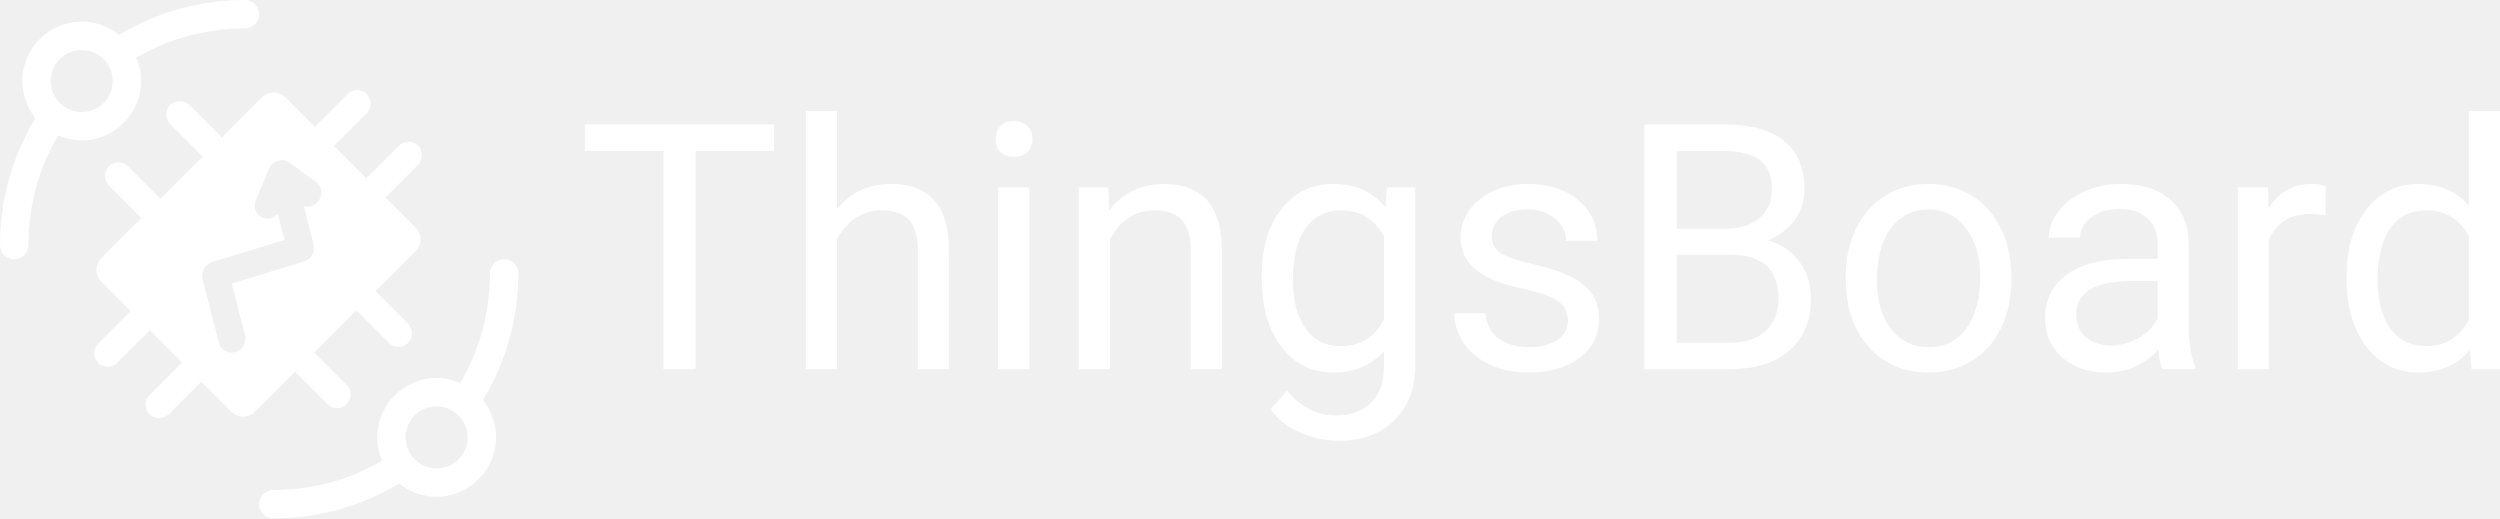
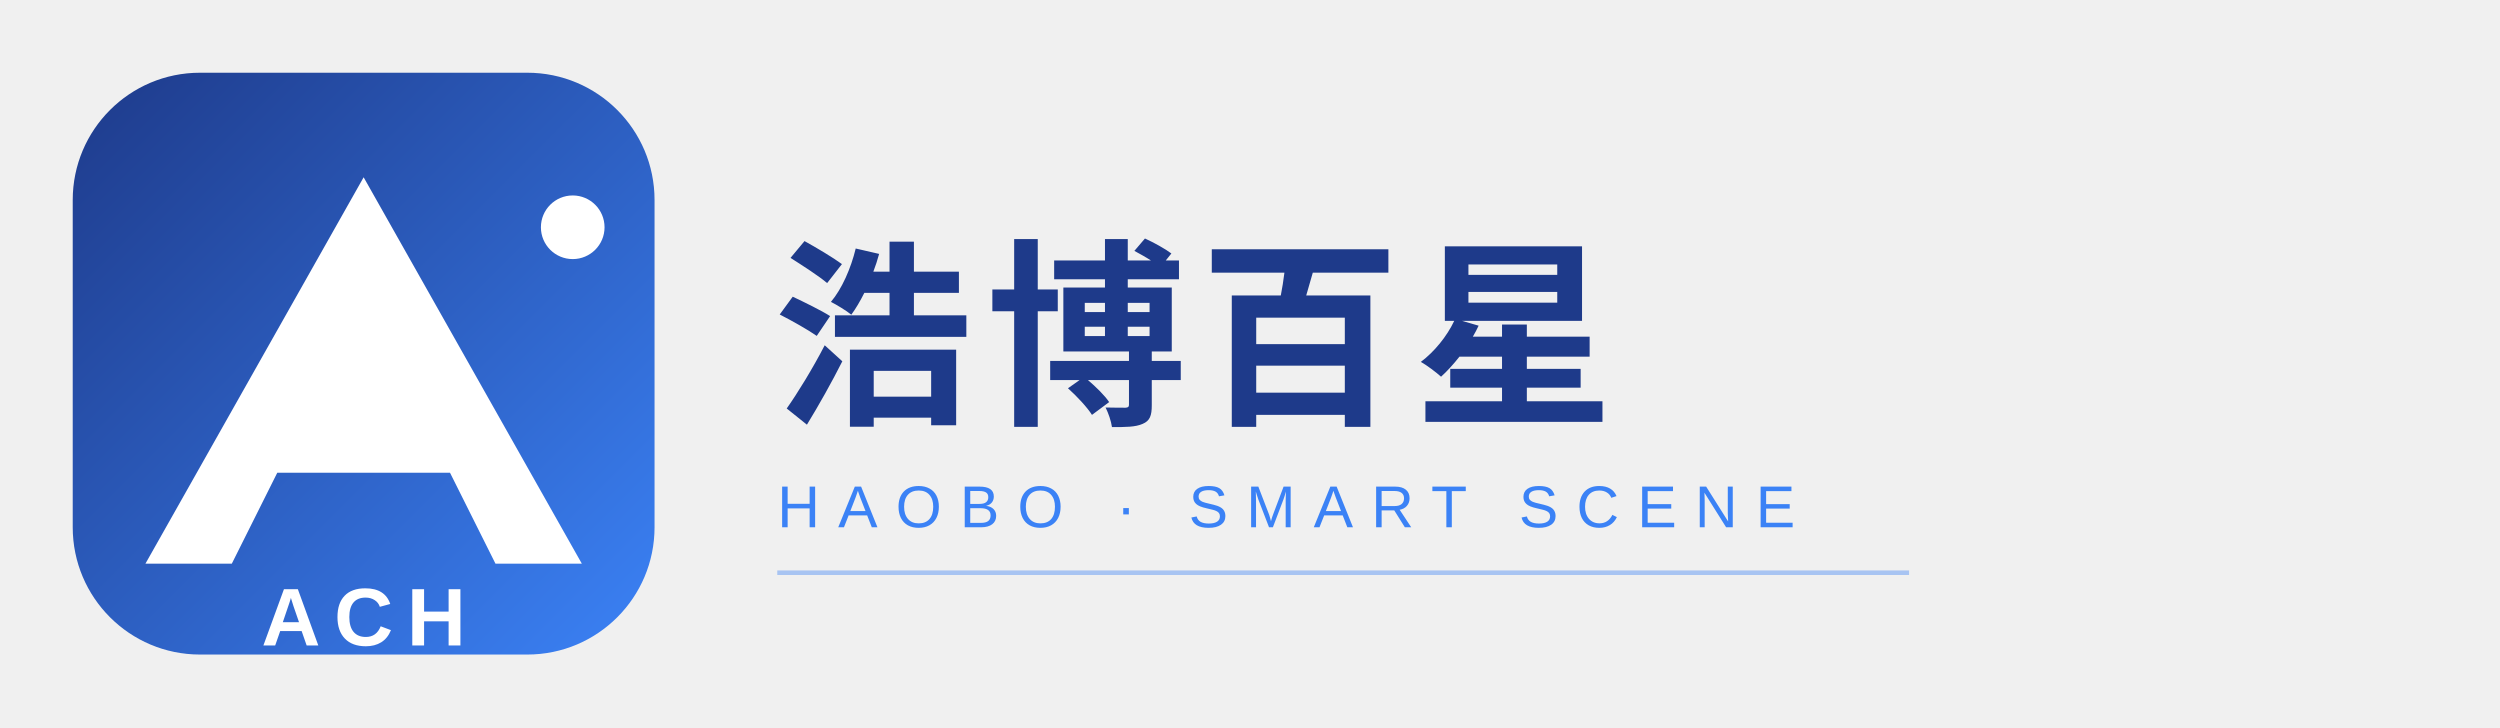
- <svg xmlns="http://www.w3.org/2000/svg" id="svg2" height="320" width="1543.4" version="1.1" viewBox="0 0 1543.427 320">
-   <g id="layer1" transform="translate(0 -732.36)">
-     <g stroke-width="28">
-       <g id="g5204-0" transform="matrix(-.66287 .69913 -.66371 -.70001 863.46 1410.6)">
-         <g id="g5175-6" transform="translate(2.5254 3.0305)" />
-         <g id="g5175-9-8" transform="translate(41.25 -30.543)" stroke-width="28" />
-       </g>
-       <g id="g5175-6-35" transform="matrix(.57657 .52719 -.57729 .52786 584.63 346.6)" />
-       <g id="g5204-0-5-0" transform="matrix(.66287 -.69913 .66371 .70001 -543.46 380.47)">
-         <g id="g5175-6-35-9" transform="translate(2.5254 3.0305)" />
-         <g id="g5175-9-8-2-6" transform="translate(41.25 -30.543)" stroke-width="28" />
-       </g>
+ <svg xmlns="http://www.w3.org/2000/svg" viewBox="0 0 1100 320" width="1100" height="320">
+   <defs>
+     <linearGradient id="achGrad2" x1="0%" y1="0%" x2="100%" y2="100%">
+       <stop offset="0%" stop-color="#1e3a8a" />
+       <stop offset="100%" stop-color="#3b82f6" />
+     </linearGradient>
+   </defs>
+   <g transform="translate(0,0)">
+     <rect x="32" y="32" width="256" height="256" rx="56" ry="56" fill="url(#achGrad2)" />
+     <g fill="#ffffff">
+       <path d="M 160 78                L 256 248                L 218 248                L 198 208                L 122 208                L 102 248                L 64 248                Z" />
+       <rect x="118" y="178" width="84" height="14" rx="4" fill="#ffffff" />
+       <circle cx="252" cy="100" r="14" fill="#ffffff" />
    </g>
-     <g id="text4279" transform="translate(0 732.36)" fill="#305680">
-       <g id="g9352" fill="#fff">
-         <g id="g4241" transform="translate(-.000061238 -732.36)">
-           <path id="path4278" style="color-rendering:auto;text-decoration-color:#000000;color:#000000;isolation:auto;mix-blend-mode:normal;shape-rendering:auto;solid-color:#000000;block-progression:tb;text-decoration-line:none;text-decoration-style:solid;image-rendering:auto;white-space:normal;text-indent:0;text-transform:none" d="m151.13 732.36c-28.363 0-54.915 7.915-77.613 21.537-6.472-5.262-14.605-8.191-23.067-8.194a8.766 8.766 0 0 0 -0.004 0c-20.154 0.001-36.679 16.528-36.678 36.682a8.766 8.766 0 0 0 0 0.011c0.01 8.415 2.927 16.483 8.103 22.927-13.83 22.83-21.87 49.58-21.87 78.17a8.766 8.766 0 1 0 17.531 0c0-24.702 6.719-47.748 18.378-67.574 4.566 1.985 9.473 3.15 14.519 3.157a8.766 8.766 0 0 0 0.012 0c20.155 0.001 36.683-16.527 36.682-36.682a8.766 8.766 0 0 0 0 -0.004c-0.002-4.999-1.139-9.863-3.083-14.397 19.717-11.484 42.585-18.095 67.085-18.095a8.766 8.766 0 1 0 0 -17.531zm-100.69 30.88c5.913 0.002 11.191 2.512 14.836 7.077a8.766 8.766 0 0 0 0.183 0.215c2.671 3.38 4.133 7.553 4.134 11.863-0.002 10.677-8.468 19.144-19.144 19.148-4.37-0.008-8.601-1.509-12-4.255a8.766 8.766 0 0 0 -0.012 -0.009c-4.514-3.633-7.136-9.098-7.144-14.893 0.003-10.677 8.47-19.144 19.148-19.146z" />
-           <path id="path4486-0-9-6-9-7-6-5" style="color-rendering:auto;text-decoration-color:#000000;color:#000000;isolation:auto;mix-blend-mode:normal;shape-rendering:auto;solid-color:#000000;block-progression:tb;text-decoration-line:none;text-decoration-style:solid;image-rendering:auto;white-space:normal;text-indent:0;text-transform:none" d="m66.992 835.19c-1.492 1.558-2.366 3.71-2.258 6.071 0.096 2.045 0.913 4.02 2.337 5.518 6.805 6.856 20.223 20.223 20.223 20.223l11.844-11.83s-12.973-12.961-20.176-20.171c-1.604-1.633-3.75-2.314-6.012-2.324-2.358-0.011-4.467 0.954-5.959 2.512zm32.147 19.983-36.639 36.639c-3.975 3.976-3.975 10.421 0 14.397l18.156 18.156 31.753 31.753 30.478 30.478c3.976 3.976 10.422 3.976 14.398 0l24.791-24.791 37.914-37.914 36.639-36.639c3.975-3.976 3.975-10.422-0.001-14.398l-18.63-18.63-31.75-31.76-30.01-30c-3.976-3.975-10.421-3.975-14.397 0l-24.79 24.79-37.91 37.91zm37.911-37.91s-12.973-12.961-20.176-20.171c-1.604-1.633-3.75-2.314-6.012-2.324-4.717-0.023-8.434 3.862-8.217 8.583 0.096 2.045 0.913 4.02 2.337 5.518 6.805 6.856 20.223 20.223 20.223 20.223l11.844-11.83zm69.193 5.213s12.961-12.973 20.171-20.176c1.633-1.604 2.314-3.75 2.324-6.012 0.022-4.717-3.862-8.434-8.583-8.217-2.045 0.096-4.02 0.913-5.518 2.337-6.856 6.805-20.223 20.223-20.223 20.223l11.83 11.844zm31.753 31.753s12.961-12.973 20.171-20.176c1.633-1.604 2.314-3.75 2.324-6.012 0.022-4.717-3.862-8.434-8.583-8.217-2.045 0.096-4.02 0.913-5.518 2.337-6.856 6.805-20.223 20.223-20.223 20.223l11.83 11.844zm-18.009 69.667s12.973 12.961 20.178 20.169c1.604 1.632 3.75 2.314 6.012 2.324 4.717 0.022 8.434-3.861 8.217-8.583l-0.002 0.002c-0.096-2.045-0.914-4.021-2.338-5.519-6.805-6.856-20.222-20.222-20.222-20.222l-11.844 11.83zm-37.914 37.914s12.973 12.961 20.178 20.169c1.604 1.632 3.75 2.314 6.012 2.324 4.717 0.023 8.434-3.861 8.217-8.583h-0.002c-0.096-2.045-0.913-4.021-2.337-5.518-6.805-6.856-20.223-20.223-20.223-20.223l-11.844 11.83zm-69.667-5.687s-12.961 12.973-20.169 20.178c-1.632 1.604-2.314 3.75-2.324 6.012-0.023 4.717 3.861 8.434 8.583 8.217h-0.002c2.045-0.096 4.02-0.913 5.518-2.337 6.856-6.805 20.223-20.223 20.223-20.223l-11.82-11.84zm-31.743-31.74s-12.961 12.973-20.169 20.178c-1.632 1.604-2.314 3.75-2.324 6.012-0.023 4.717 3.861 8.434 8.583 8.217h-0.002c2.045-0.096 4.02-0.913 5.518-2.337 6.856-6.805 20.223-20.223 20.223-20.223l-11.829-11.85zm87.237-90.554c1.679-1.706 3.967-2.66 6.297-2.626 1.663 0.024 3.253 0.55 4.562 1.51l16.499 12.1c3.201 2.297 4.144 6.659 2.231 10.312-1.914 3.653-6.123 5.524-9.951 4.423l6.124 23.948c1.113 4.352-1.564 8.968-5.983 10.317l-44.642 13.631 8.246 31.883c1.173 4.37-1.502 9.044-5.955 10.407s-8.976-1.111-10.068-5.505l-10.282-39.769c-1.127-4.356 1.549-8.985 5.976-10.338l44.661-13.637-4.122-16.118c-2.763 3.064-7.234 3.808-10.586 1.762-3.353-2.047-4.614-6.29-2.986-10.047l8.117-19.454c0.433-1.038 1.067-1.989 1.862-2.797z" fill-rule="evenodd" />
-           <path id="path4278-5" style="color-rendering:auto;text-decoration-color:#000000;color:#000000;isolation:auto;mix-blend-mode:normal;shape-rendering:auto;solid-color:#000000;block-progression:tb;text-decoration-line:none;text-decoration-style:solid;image-rendering:auto;white-space:normal;text-indent:0;text-transform:none" d="m168.87 1052.4c28.363 0 54.915-7.915 77.614-21.538 6.472 5.262 14.605 8.192 23.067 8.194a8.766 8.766 0 0 0 0.004 0c20.155-0.001 36.68-16.528 36.679-36.682a8.766 8.766 0 0 0 0 -0.011c-0.01-8.415-2.927-16.484-8.103-22.927 13.825-22.82 21.866-49.572 21.866-78.162a8.766 8.766 0 1 0 -17.531 0c0 24.703-6.719 47.749-18.378 67.575-4.566-1.985-9.473-3.15-14.519-3.157a8.766 8.766 0 0 0 -0.012 0c-20.155-0.001-36.683 16.527-36.682 36.682 0.002 4.999 1.139 9.863 3.083 14.397-19.717 11.484-42.586 18.095-67.086 18.095a8.766 8.766 0 1 0 0 17.531zm100.69-30.875c-5.913 0-11.191-2.512-14.836-7.077a8.766 8.766 0 0 0 -0.183 -0.215c-2.671-3.38-4.133-7.553-4.134-11.863 0.002-10.677 8.468-19.144 19.144-19.148 4.37 0.008 8.601 1.509 12 4.255a8.766 8.766 0 0 0 0.012 0.009c4.514 3.633 7.136 9.098 7.144 14.893-0.003 10.677-8.47 19.145-19.148 19.146z" />
-         </g>
-         <g id="g8299">
-           <path id="path4345" d="m477.92 93.229h-48.56v134.68h-19.818v-134.68h-48.456v-16.394h116.83v16.394z" />
-           <path id="path4347" d="m516.72 129.23q12.762-15.668 33.203-15.668 35.59 0 35.901 40.155v74.188h-19.196v-74.292q-0.104-12.14-5.603-17.95-5.396-5.811-16.913-5.811-9.338 0-16.394 4.981-7.056 4.981-10.999 13.074v79.999h-19.196v-159.38h19.196v60.699z" />
-           <path id="path4349" d="m635.43 227.91h-19.196v-112.27h19.196v112.27zm-20.76-142.05q0-4.669 2.801-7.886 2.905-3.217 8.508-3.217t8.508 3.217 2.905 7.886q0 4.669-2.905 7.782t-8.508 3.113-8.508-3.113q-2.801-3.113-2.801-7.782z" />
-           <path id="path4351" d="m684.19 115.64 0.623 14.111q12.866-16.187 33.618-16.187 35.59 0 35.901 40.155v74.188h-19.196v-74.292q-0.104-12.14-5.603-17.95-5.396-5.811-16.913-5.811-9.338 0-16.394 4.981-7.056 4.981-10.999 13.074v79.999h-19.196v-112.27h18.158z" />
-           <path id="path4353" d="m778.92 170.84q0-26.251 12.14-41.711 12.14-15.564 32.166-15.564 20.544 0 32.062 14.526l0.934-12.451h17.535v109.57q0 21.79-12.97 34.344-12.866 12.555-34.656 12.555-12.14 0-23.761-5.188t-17.743-14.215l9.961-11.517q12.347 15.253 30.194 15.253 14.008 0 21.79-7.886 7.886-7.886 7.886-22.205v-9.65q-11.517 13.281-31.439 13.281-19.714 0-31.958-15.875-12.14-15.875-12.14-43.268zm19.299 2.179q0 18.988 7.782 29.883 7.782 10.791 21.79 10.791 18.158 0 26.666-16.498v-51.257q-8.82-16.083-26.459-16.083-14.008 0-21.893 10.895-7.886 10.895-7.886 32.269z" />
-           <path id="path4355" d="m967.98 198.13q0-7.782-5.914-12.036-5.811-4.358-20.441-7.471-14.526-3.113-23.138-7.471-8.508-4.358-12.659-10.376-4.047-6.018-4.047-14.319 0-13.8 11.621-23.346 11.725-9.546 29.883-9.546 19.092 0 30.92 9.857 11.932 9.857 11.932 25.214h-19.299q0-7.886-6.744-13.593-6.641-5.707-16.809-5.707-10.48 0-16.394 4.565-5.914 4.565-5.914 11.932 0 6.952 5.499 10.48 5.499 3.528 19.818 6.744 14.423 3.217 23.346 7.678 8.923 4.462 13.177 10.791 4.358 6.226 4.358 15.253 0 15.045-12.036 24.176-12.036 9.027-31.232 9.027-13.489 0-23.865-4.773t-16.29-13.281q-5.811-8.612-5.811-18.573h19.196q0.519 9.65 7.678 15.356 7.263 5.603 19.092 5.603 10.895 0 17.432-4.358 6.641-4.462 6.641-11.829z" />
-           <path id="path4357" d="m1015.2 227.91v-151.07h49.39q24.591 0 36.938 10.168 12.451 10.168 12.451 30.09 0 10.583-6.018 18.781-6.018 8.093-16.394 12.555 12.244 3.424 19.299 13.074 7.159 9.546 7.159 22.827 0 20.337-13.178 31.958t-37.25 11.621h-52.399zm19.922-70.66v54.37h32.892q13.904 0 21.893-7.159 8.093-7.263 8.093-19.922 0-27.289-29.675-27.289h-33.203zm0-15.979h30.09q13.074 0 20.856-6.537 7.886-6.537 7.886-17.743 0-12.451-7.263-18.054-7.263-5.707-22.101-5.707h-29.468v48.041z" />
-           <path id="path4359" d="m1139.5 170.74q0-16.498 6.433-29.675 6.537-13.177 18.054-20.337 11.621-7.159 26.459-7.159 22.931 0 37.042 15.875 14.215 15.875 14.215 42.23v1.349q0 16.394-6.329 29.468-6.226 12.97-17.95 20.233-11.621 7.263-26.77 7.263-22.827 0-37.042-15.875-14.1-15.88-14.1-42.02v-1.349zm19.299 2.283q0 18.677 8.612 29.987 8.716 11.31 23.242 11.31 14.63 0 23.242-11.414 8.612-11.517 8.612-32.166 0-18.469-8.82-29.883-8.716-11.517-23.242-11.517-14.215 0-22.931 11.31-8.716 11.31-8.716 32.373z" />
-           <path id="path4361" d="m1335.1 227.91q-1.66-3.32-2.698-11.829-13.385 13.904-31.958 13.904-16.602 0-27.289-9.338-10.584-9.442-10.584-23.865 0-17.535 13.281-27.185 13.385-9.753 37.561-9.753h18.677v-8.82q0-10.065-6.018-15.979-6.018-6.018-17.743-6.018-10.272 0-17.224 5.188-6.952 5.188-6.952 12.555h-19.299q0-8.405 5.914-16.187 6.018-7.886 16.186-12.451 10.272-4.565 22.516-4.565 19.403 0 30.402 9.753 10.998 9.65 11.414 26.666v51.672q0 15.46 3.943 24.591v1.66h-20.129zm-31.854-14.63q9.027 0 17.12-4.669 8.093-4.669 11.725-12.14v-23.035h-15.045q-35.278 0-35.278 20.648 0 9.027 6.018 14.111 6.018 5.084 15.46 5.084z" />
-           <path id="path4363" d="m1435.8 132.87q-4.358-0.726-9.442-0.726-18.884 0-25.629 16.083v79.688h-19.196v-112.27h18.677l0.311 12.97q9.442-15.045 26.77-15.045 5.603 0 8.508 1.453v17.847z" />
-           <path id="path4365" d="m1448.7 170.84q0-25.836 12.244-41.504 12.244-15.771 32.062-15.771 19.714 0 31.232 13.489v-58.521h19.196v159.38h-17.639l-0.934-12.036q-11.517 14.111-32.062 14.111-19.507 0-31.854-15.979-12.244-15.979-12.244-41.711v-1.453zm19.196 2.179q0 19.092 7.886 29.883 7.886 10.791 21.79 10.791 18.262 0 26.666-16.394v-51.569q-8.612-15.875-26.459-15.875-14.111 0-21.997 10.895-7.886 10.895-7.886 32.269z" />
-         </g>
-       </g>
-     </g>
+     <text x="160" y="284" font-family="'Helvetica Neue', Arial, sans-serif" font-size="36" font-weight="700" letter-spacing="6" text-anchor="middle" fill="#ffffff">ACH</text>
+   </g>
+   <g transform="translate(340, 0)">
+     <text x="0" y="180" font-family="'PingFang SC', 'Microsoft YaHei', 'Hiragino Sans GB', sans-serif" font-size="88" font-weight="700" fill="#1e3a8a" letter-spacing="6">浩博百星</text>
+     <text x="2" y="232" font-family="'Helvetica Neue', Arial, sans-serif" font-size="26" font-weight="400" fill="#3b82f6" letter-spacing="8">HAOBO · SMART SCENE</text>
+     <line x1="2" y1="252" x2="500" y2="252" stroke="#3b82f6" stroke-width="2" opacity="0.4" />
  </g>
</svg>
